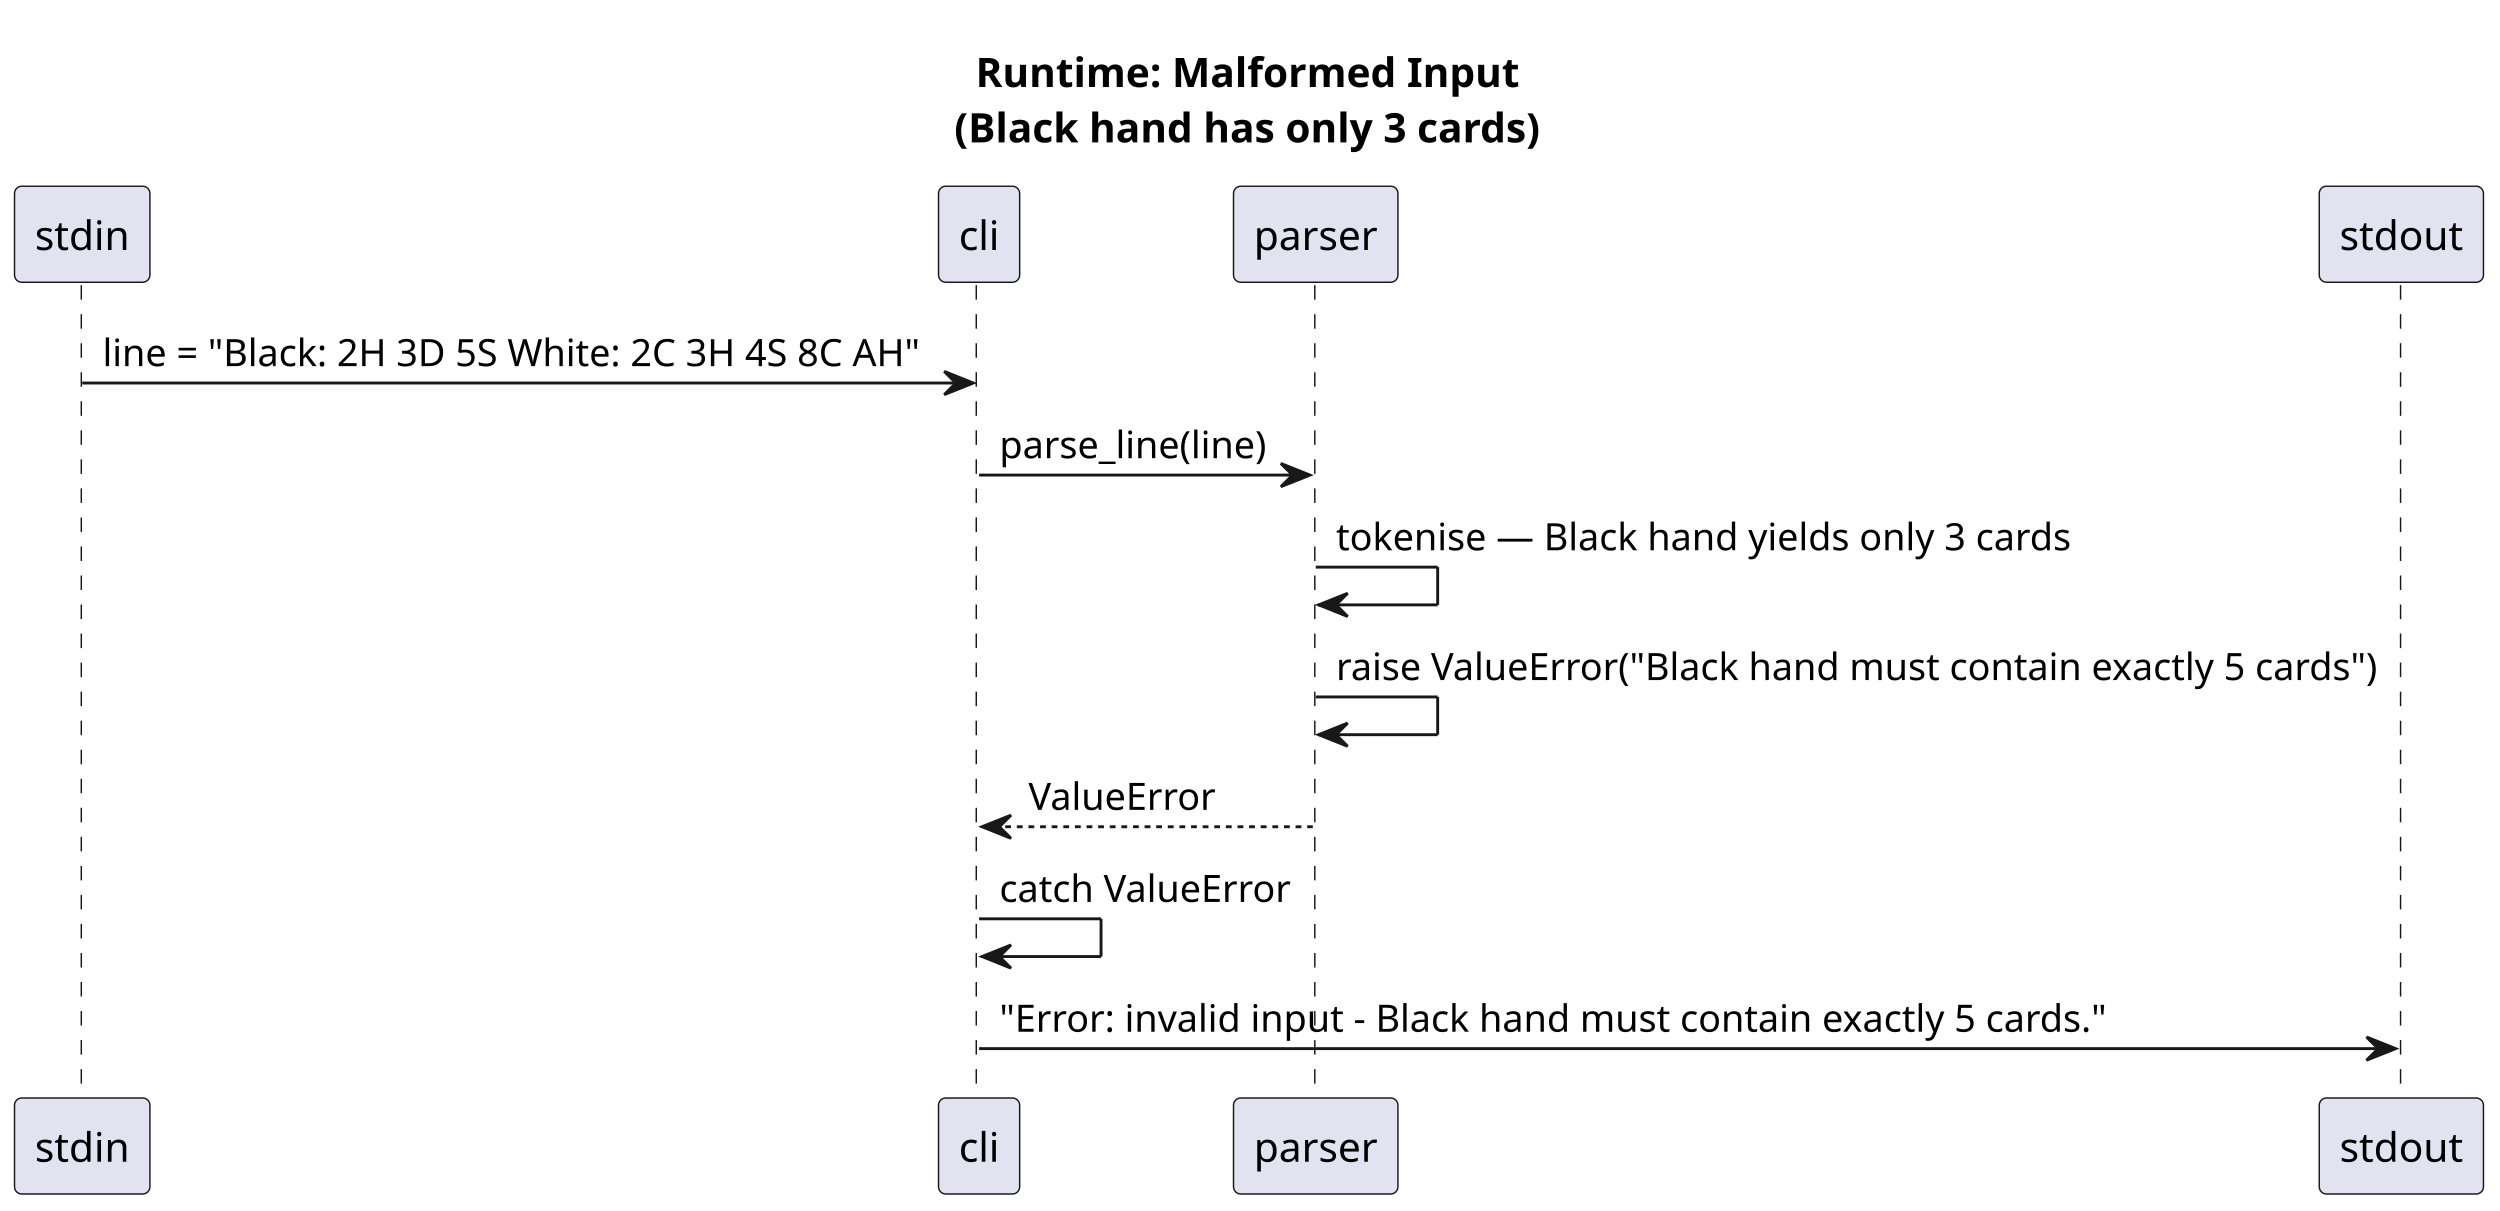
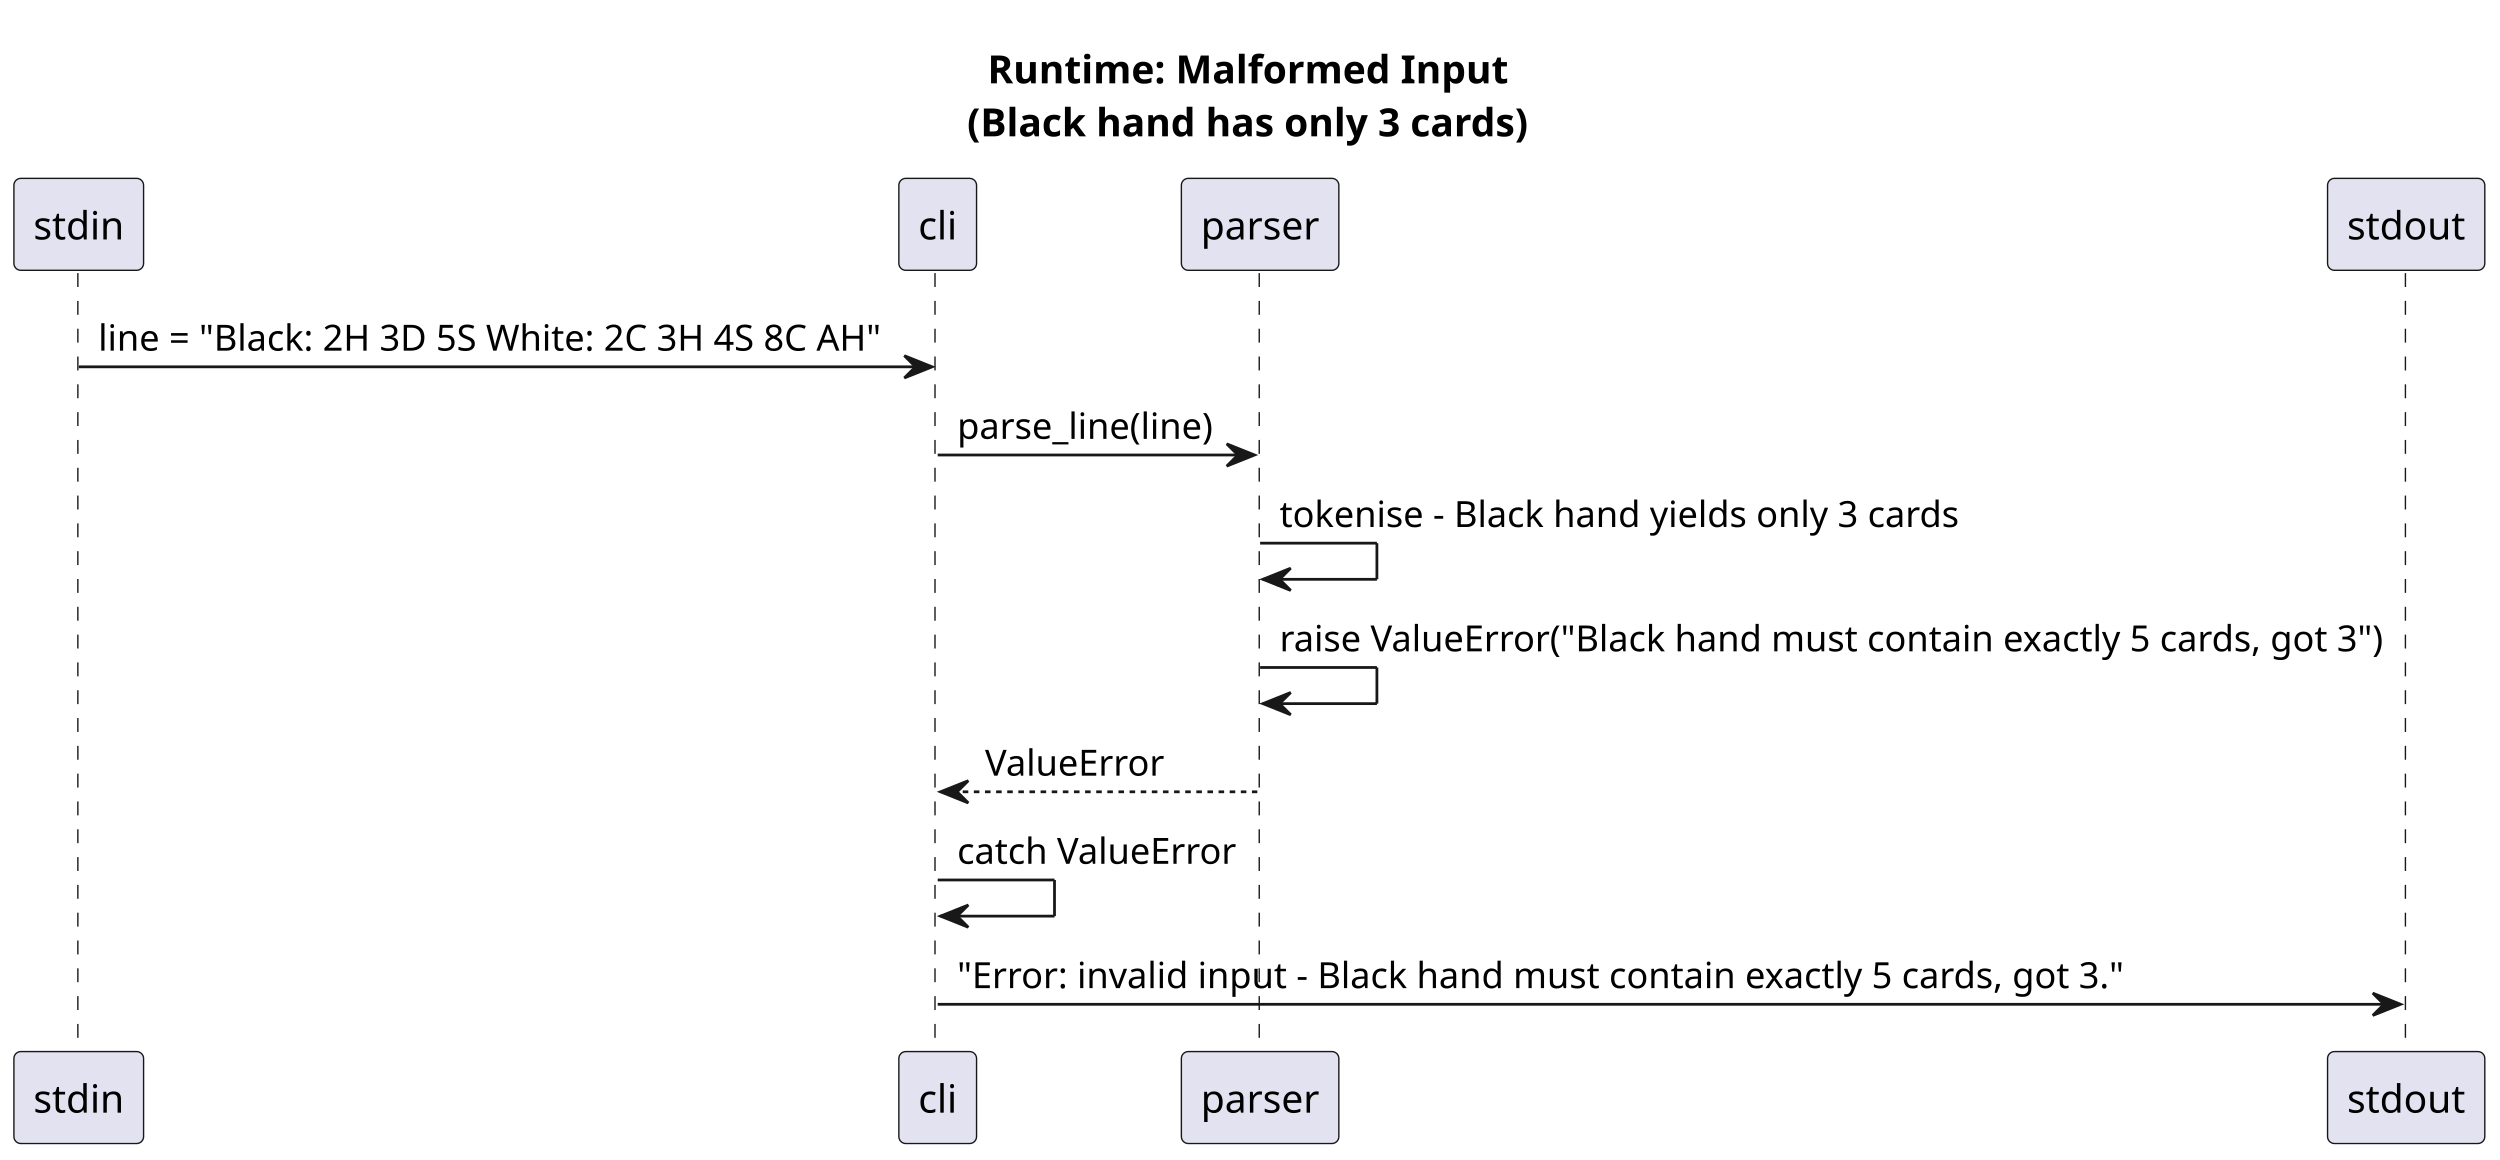
- <svg xmlns="http://www.w3.org/2000/svg" contentStyleType="text/css" height="417px" preserveAspectRatio="none" style="width:861px;height:417px;background:#FFFFFF;" version="1.1" viewBox="0 0 861 417" width="861px" zoomAndPan="magnify">
+ <svg xmlns="http://www.w3.org/2000/svg" contentStyleType="text/css" height="417px" preserveAspectRatio="none" style="width:899px;height:417px;background:#FFFFFF;" version="1.1" viewBox="0 0 899 417" width="899px" zoomAndPan="magnify">
  <defs />
  <g>
-     <text fill="#000000" font-family="sans-serif" font-size="14" font-weight="bold" lengthAdjust="spacing" textLength="187.305" x="335.998" y="29.966">Runtime: Malformed Input</text>
-     <text fill="#000000" font-family="sans-serif" font-size="14" font-weight="bold" lengthAdjust="spacing" textLength="201.963" x="328.669" y="49.034">(Black hand has only 3 cards)</text>
+     <text fill="#000000" font-family="sans-serif" font-size="14" font-weight="bold" lengthAdjust="spacing" textLength="187.305" x="355.114" y="29.966">Runtime: Malformed Input</text>
+     <text fill="#000000" font-family="sans-serif" font-size="14" font-weight="bold" lengthAdjust="spacing" textLength="201.963" x="347.785" y="49.034">(Black hand has only 3 cards)</text>
    <line style="stroke:#181818;stroke-width:0.5;stroke-dasharray:5.0,5.0;" x1="28" x2="28" y1="98.204" y2="379.146" />
    <line style="stroke:#181818;stroke-width:0.5;stroke-dasharray:5.0,5.0;" x1="336.227" x2="336.227" y1="98.204" y2="379.146" />
    <line style="stroke:#181818;stroke-width:0.5;stroke-dasharray:5.0,5.0;" x1="452.82" x2="452.82" y1="98.204" y2="379.146" />
-     <line style="stroke:#181818;stroke-width:0.5;stroke-dasharray:5.0,5.0;" x1="826.755" x2="826.755" y1="98.204" y2="379.146" />
+     <line style="stroke:#181818;stroke-width:0.5;stroke-dasharray:5.0,5.0;" x1="864.988" x2="864.988" y1="98.204" y2="379.146" />
    <rect fill="#E2E2F0" height="33.068" rx="2.5" ry="2.5" style="stroke:#181818;stroke-width:0.5;" width="46.634" x="5" y="64.136" />
    <text fill="#000000" font-family="sans-serif" font-size="14" lengthAdjust="spacing" textLength="32.634" x="12" y="86.102">stdin</text>
    <rect fill="#E2E2F0" height="33.068" rx="2.5" ry="2.5" style="stroke:#181818;stroke-width:0.5;" width="46.634" x="5" y="378.146" />
    <text fill="#000000" font-family="sans-serif" font-size="14" lengthAdjust="spacing" textLength="32.634" x="12" y="400.112">stdin</text>
    <rect fill="#E2E2F0" height="33.068" rx="2.5" ry="2.5" style="stroke:#181818;stroke-width:0.5;" width="27.944" x="323.227" y="64.136" />
    <text fill="#000000" font-family="sans-serif" font-size="14" lengthAdjust="spacing" textLength="13.944" x="330.227" y="86.102">cli</text>
    <rect fill="#E2E2F0" height="33.068" rx="2.5" ry="2.5" style="stroke:#181818;stroke-width:0.5;" width="27.944" x="323.227" y="378.146" />
    <text fill="#000000" font-family="sans-serif" font-size="14" lengthAdjust="spacing" textLength="13.944" x="330.227" y="400.112">cli</text>
    <rect fill="#E2E2F0" height="33.068" rx="2.5" ry="2.5" style="stroke:#181818;stroke-width:0.5;" width="56.63" x="424.82" y="64.136" />
    <text fill="#000000" font-family="sans-serif" font-size="14" lengthAdjust="spacing" textLength="42.63" x="431.82" y="86.102">parser</text>
    <rect fill="#E2E2F0" height="33.068" rx="2.5" ry="2.5" style="stroke:#181818;stroke-width:0.5;" width="56.63" x="424.82" y="378.146" />
    <text fill="#000000" font-family="sans-serif" font-size="14" lengthAdjust="spacing" textLength="42.63" x="431.82" y="400.112">parser</text>
-     <rect fill="#E2E2F0" height="33.068" rx="2.5" ry="2.5" style="stroke:#181818;stroke-width:0.5;" width="56.546" x="798.755" y="64.136" />
-     <text fill="#000000" font-family="sans-serif" font-size="14" lengthAdjust="spacing" textLength="42.546" x="805.755" y="86.102">stdout</text>
-     <rect fill="#E2E2F0" height="33.068" rx="2.5" ry="2.5" style="stroke:#181818;stroke-width:0.5;" width="56.546" x="798.755" y="378.146" />
-     <text fill="#000000" font-family="sans-serif" font-size="14" lengthAdjust="spacing" textLength="42.546" x="805.755" y="400.112">stdout</text>
+     <rect fill="#E2E2F0" height="33.068" rx="2.5" ry="2.5" style="stroke:#181818;stroke-width:0.5;" width="56.546" x="836.988" y="64.136" />
+     <text fill="#000000" font-family="sans-serif" font-size="14" lengthAdjust="spacing" textLength="42.546" x="843.988" y="86.102">stdout</text>
+     <rect fill="#E2E2F0" height="33.068" rx="2.5" ry="2.5" style="stroke:#181818;stroke-width:0.5;" width="56.546" x="836.988" y="378.146" />
+     <text fill="#000000" font-family="sans-serif" font-size="14" lengthAdjust="spacing" textLength="42.546" x="843.988" y="400.112">stdout</text>
    <polygon fill="#181818" points="325.199,127.91,335.199,131.91,325.199,135.91,329.199,131.91" style="stroke:#181818;stroke-width:1;" />
    <line style="stroke:#181818;stroke-width:1;" x1="28.317" x2="331.199" y1="131.91" y2="131.91" />
    <text fill="#000000" font-family="sans-serif" font-size="13" lengthAdjust="spacing" textLength="284.882" x="35.317" y="126.101">line = "Black: 2H 3D 5S  White: 2C 3H 4S 8C AH"</text>
    <polygon fill="#181818" points="441.135,159.616,451.135,163.616,441.135,167.616,445.135,163.616" style="stroke:#181818;stroke-width:1;" />
    <line style="stroke:#181818;stroke-width:1;" x1="337.199" x2="447.135" y1="163.616" y2="163.616" />
    <text fill="#000000" font-family="sans-serif" font-size="13" lengthAdjust="spacing" textLength="91.936" x="344.199" y="157.807">parse_line(line)</text>
    <line style="stroke:#181818;stroke-width:1;" x1="453.135" x2="495.135" y1="195.322" y2="195.322" />
    <line style="stroke:#181818;stroke-width:1;" x1="495.135" x2="495.135" y1="195.322" y2="208.322" />
    <line style="stroke:#181818;stroke-width:1;" x1="454.135" x2="495.135" y1="208.322" y2="208.322" />
    <polygon fill="#181818" points="464.135,204.322,454.135,208.322,464.135,212.322,460.135,208.322" style="stroke:#181818;stroke-width:1;" />
-     <text fill="#000000" font-family="sans-serif" font-size="13" lengthAdjust="spacing" textLength="253.409" x="460.135" y="189.513">tokenise — Black hand yields only 3 cards</text>
+     <text fill="#000000" font-family="sans-serif" font-size="13" lengthAdjust="spacing" textLength="244.595" x="460.135" y="189.513">tokenise - Black hand yields only 3 cards</text>
    <line style="stroke:#181818;stroke-width:1;" x1="453.135" x2="495.135" y1="240.028" y2="240.028" />
    <line style="stroke:#181818;stroke-width:1;" x1="495.135" x2="495.135" y1="240.028" y2="253.028" />
    <line style="stroke:#181818;stroke-width:1;" x1="454.135" x2="495.135" y1="253.028" y2="253.028" />
    <polygon fill="#181818" points="464.135,249.028,454.135,253.028,464.135,257.028,460.135,253.028" style="stroke:#181818;stroke-width:1;" />
-     <text fill="#000000" font-family="sans-serif" font-size="13" lengthAdjust="spacing" textLength="359.892" x="460.135" y="234.219">raise ValueError("Black hand must contain exactly 5 cards")</text>
+     <text fill="#000000" font-family="sans-serif" font-size="13" lengthAdjust="spacing" textLength="398.125" x="460.135" y="234.219">raise ValueError("Black hand must contain exactly 5 cards, got 3")</text>
    <polygon fill="#181818" points="348.199,280.734,338.199,284.734,348.199,288.734,344.199,284.734" style="stroke:#181818;stroke-width:1;" />
    <line style="stroke:#181818;stroke-width:1;stroke-dasharray:2.0,2.0;" x1="342.199" x2="452.135" y1="284.734" y2="284.734" />
    <text fill="#000000" font-family="sans-serif" font-size="13" lengthAdjust="spacing" textLength="65.013" x="354.199" y="278.925">ValueError</text>
    <line style="stroke:#181818;stroke-width:1;" x1="337.199" x2="379.199" y1="316.44" y2="316.44" />
    <line style="stroke:#181818;stroke-width:1;" x1="379.199" x2="379.199" y1="316.44" y2="329.44" />
    <line style="stroke:#181818;stroke-width:1;" x1="338.199" x2="379.199" y1="329.44" y2="329.44" />
    <polygon fill="#181818" points="348.199,325.44,338.199,329.44,348.199,333.44,344.199,329.44" style="stroke:#181818;stroke-width:1;" />
    <text fill="#000000" font-family="sans-serif" font-size="13" lengthAdjust="spacing" textLength="100.893" x="344.199" y="310.631">catch ValueError</text>
-     <polygon fill="#181818" points="815.028,357.146,825.028,361.146,815.028,365.146,819.028,361.146" style="stroke:#181818;stroke-width:1;" />
-     <line style="stroke:#181818;stroke-width:1;" x1="337.199" x2="821.028" y1="361.146" y2="361.146" />
-     <text fill="#000000" font-family="sans-serif" font-size="13" lengthAdjust="spacing" textLength="382.096" x="344.199" y="355.337">"Error: invalid input - Black hand must contain exactly 5 cards."</text>
+     <polygon fill="#181818" points="853.26,357.146,863.26,361.146,853.26,365.146,857.26,361.146" style="stroke:#181818;stroke-width:1;" />
+     <line style="stroke:#181818;stroke-width:1;" x1="337.199" x2="859.26" y1="361.146" y2="361.146" />
+     <text fill="#000000" font-family="sans-serif" font-size="13" lengthAdjust="spacing" textLength="420.329" x="344.199" y="355.337">"Error: invalid input - Black hand must contain exactly 5 cards, got 3."</text>
  </g>
</svg>
